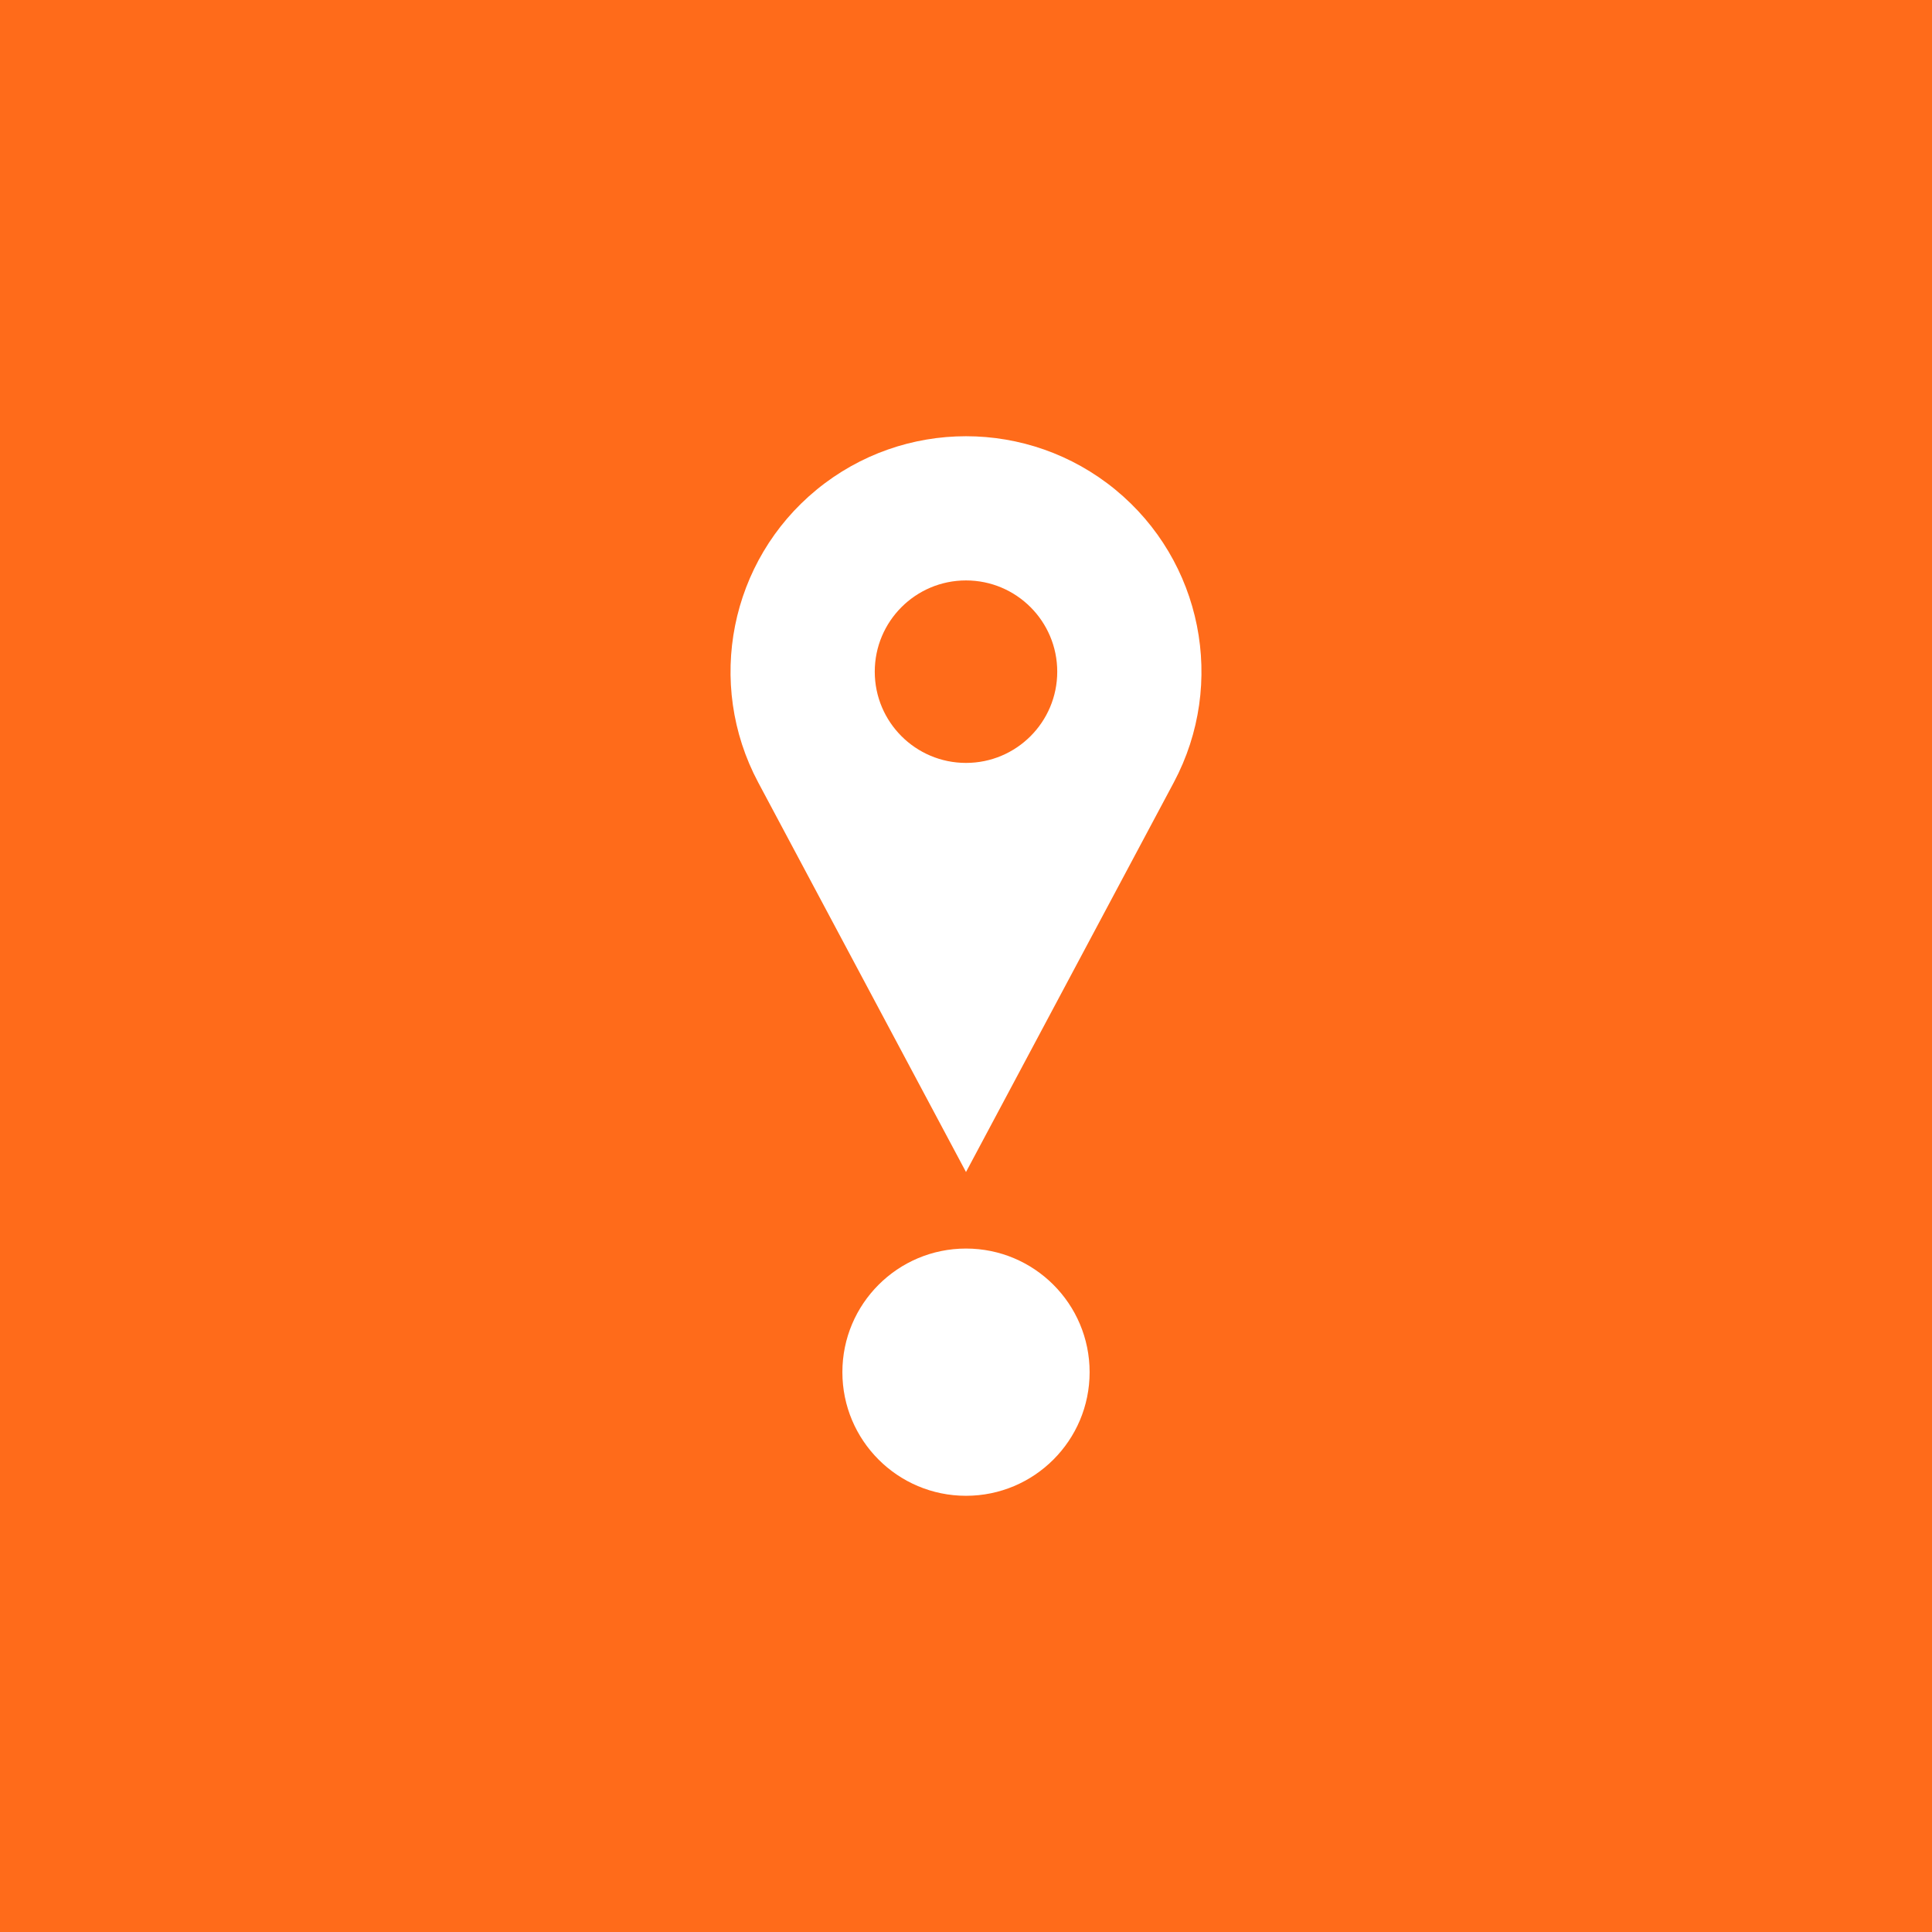
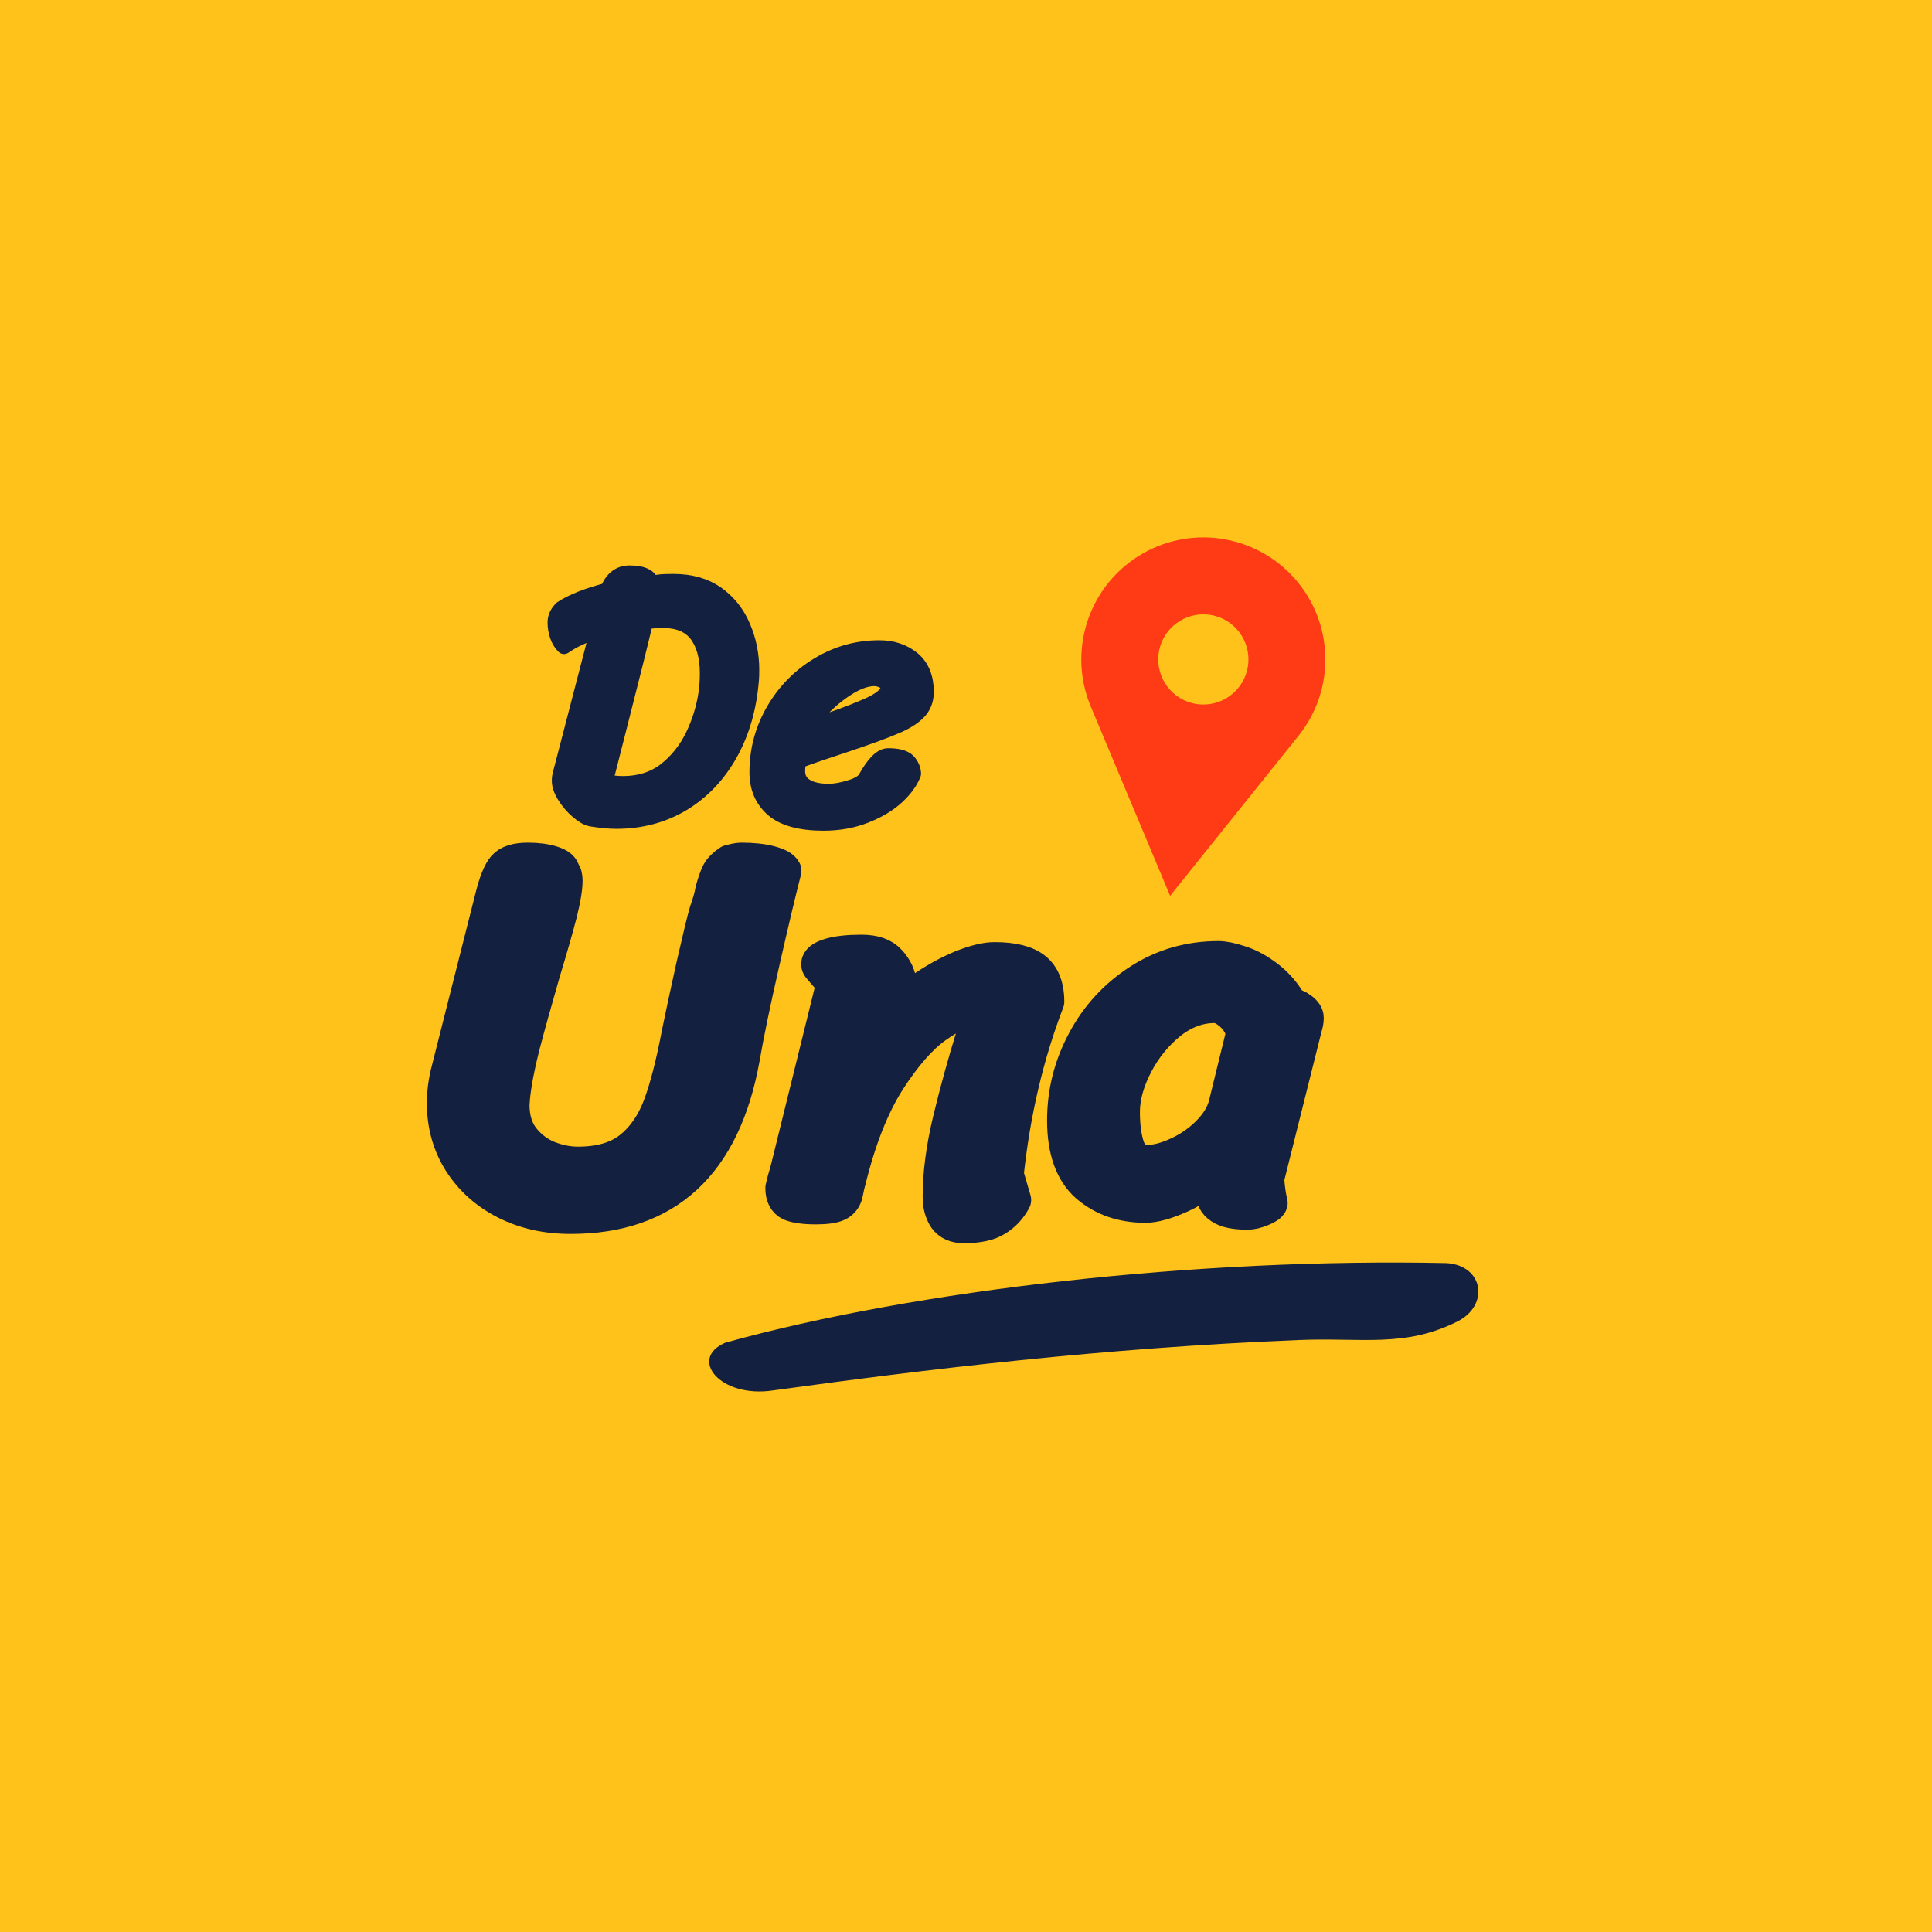
<svg xmlns="http://www.w3.org/2000/svg" viewBox="0 0 512 512">
-   <rect width="512" height="512" fill="#FF6B1A" />
-   <g transform="translate(56.32 56.32) scale(0.78)">
-     <path fill="#FFFFFF" fill-rule="evenodd" d="M256 326L185.41 193.65A80 80 0 1 1 326.59 193.65ZM225 156a31 31 0 1 0 62 0a31 31 0 1 0 -62 0Z" />
-     <path fill="#FFFFFF" d="M214 394a42 42 0 1 0 84 0a42 42 0 1 0 -84 0Z" />
+   <rect width="512" height="512" fill="#FFC21A" />
+   <g transform="translate(66.56 66.56) scale(0.74)">
+     <g transform="translate(14 28) scale(.95)">
+       <path fill="#14203F" stroke="#14203F" stroke-width="6" stroke-linejoin="round" d="M127.9 92Q131.8 92 133.8 93.1Q135.8 94.1 135.8 95.9L135.8 95.9Q138.3 95.5 140.2 95.3Q142.1 95.2 144.5 95.2L144.5 95.2Q154.1 95.2 160.7 99.8Q167.3 104.5 170.5 112.1Q173.8 119.7 173.8 128.4L173.8 128.4Q173.8 130.7 173.7 131.8L173.7 131.8Q172.5 147.7 165.7 159.9Q158.9 172.0 147.8 178.7Q136.7 185.3 122.9 185.3L122.9 185.3Q119.0 185.3 113.4 184.4L113.4 184.4Q111.3 184.0 108.4 181.5Q105.6 179.1 103.6 175.9Q101.6 172.7 101.6 170.2L101.6 170.2Q101.6 168.7 102.0 167.4L102.0 167.4L116.0 113.5Q108.4 115.8 103.2 119.4L103.2 119.4Q101.6 117.8 100.8 115.4Q100 113.0 100 110.5L100 110.5Q100 107.6 102.4 105.3L102.4 105.3Q108.6 101.3 119.7 98.5L119.7 98.5Q122.2 92 127.9 92L127.9 92ZM118.6 170.6Q121.8 171.4 125.5 171.4L125.5 171.4Q134.8 171.4 141.5 166.3Q148.1 161.1 151.9 153.3Q155.7 145.4 156.9 137.1L156.9 137.1Q157.4 133.7 157.4 129.6L157.4 129.6Q157.4 120.3 153.3 114.9Q149.2 109.6 140.6 109.6L140.6 109.6Q136.8 109.6 133.8 110.1L133.8 110.1Q131.4 120.5 123.7 150.6L123.7 150.6Q119.5 166.9 118.6 170.6L118.6 170.6ZM201.0 186Q188.0 186 182.0 180.8Q176.1 175.6 176.1 167.0L176.1 167.0Q176.1 154.4 182.4 143.6Q188.7 132.8 199.3 126.5Q209.8 120.2 222.1 120.2L222.1 120.2Q229.5 120.2 234.6 124.4Q239.6 128.6 239.6 136.7L239.6 136.7Q239.6 141.3 236.6 144.3Q233.6 147.3 228.0 149.6Q222.5 152.0 210.0 156.2L210.0 156.2Q198.7 159.9 191.6 162.5L191.6 162.5Q191.1 164.5 191.1 166.6L191.1 166.6Q191.1 170.3 194.2 172.3Q197.3 174.3 203.0 174.3L203.0 174.3Q206.6 174.3 211.3 172.8Q215.9 171.4 217.1 169.1L217.1 169.1Q221.7 160.9 225.4 160.9L225.4 160.9Q230.8 160.9 232.8 162.9Q234.7 165.0 234.8 167.5L234.8 167.5Q233.2 171.8 228.6 176.1Q223.9 180.4 216.7 183.2Q209.6 186 201.0 186L201.0 186ZM195.3 150.2Q208.5 146.0 217.0 142.3Q225.5 138.7 225.5 135.1L225.5 135.1Q225.5 133.5 223.8 132.5Q222.1 131.5 220.1 131.5L220.1 131.5Q216.1 131.5 211.0 134.5Q205.8 137.6 201.4 142.0Q197.1 146.4 195.3 150.2L195.3 150.2Z" />
+       <path fill="#14203F" stroke="#14203F" stroke-width="13" stroke-linejoin="round" d="M76.1 214.3Q78.2 205.7 80.7 202.8Q83.1 200.0 89.6 200.0L89.6 200.0Q94.9 200.0 98.7 201.2Q102.6 202.4 102.8 204.7L102.8 204.7Q103.7 205.3 103.7 207.9L103.7 207.9Q103.7 212.0 101.6 220.4Q99.4 228.9 95.3 242.4L95.3 242.4Q90.6 258.7 87.6 270.1Q84.7 281.5 83.9 289.5L83.9 289.5L83.7 292.3Q83.7 300.1 87.6 305.1Q91.6 310.1 97.3 312.4Q103.0 314.6 108.4 314.6L108.4 314.6Q121.0 314.6 128.3 308.8Q135.5 303.1 139.4 292.9Q143.2 282.8 146.5 265.4L146.5 265.4Q148.3 256.5 152.0 239.8Q155.8 223.2 156.9 219.6L156.9 219.6Q158.7 214.5 159.1 211.8L159.1 211.8Q160.3 207.3 161.5 204.9Q162.8 202.6 165.6 200.8L165.6 200.8Q166.4 200.6 167.7 200.3Q169.1 200.0 169.9 200.0L169.9 200.0Q176.6 200.0 181.0 201.2Q185.4 202.4 186.2 204.1L186.2 204.1Q183.2 215.7 178.0 238.6Q172.8 261.4 170.5 274.8L170.5 274.8Q159.7 334.5 105.7 334.5L105.7 334.5Q92.0 334.5 81.2 329.0Q70.4 323.5 64.2 313.8Q58 304.0 58 291.7L58 291.7Q58 285.4 59.8 278.7L59.8 278.7L76.1 214.3ZM199.7 240.6Q199.1 240.0 199.1 239.3L199.1 239.3Q199.1 237.3 203.5 236.0Q207.8 234.7 215.4 234.7L215.4 234.7Q222.5 234.7 225.8 238.4Q229.2 242.0 229.8 247.1L229.8 247.1L226.2 259.9Q230.4 254.2 237.8 249.0Q245.3 243.8 252.9 240.6Q260.6 237.5 265.5 237.5L265.5 237.5Q275.9 237.5 280.6 241.3Q285.3 245.1 285.3 253.4L285.3 253.4Q273.7 283.6 270.0 318.6L270.0 318.6L272.8 328.2Q270.4 332.7 266.2 335.3Q262.0 338 253.9 338L253.9 338Q249.2 338 247.0 334.9Q244.9 331.7 244.9 327.0L244.9 327.0Q244.9 313.9 248.7 298.1Q252.5 282.3 257.6 265.8L257.6 265.8Q259.6 259.5 259.6 259.3L259.6 259.3Q259.6 256.5 256.5 256.5L256.5 256.5Q252.1 256.5 243.4 262.6Q234.7 268.7 225.4 283.1Q216.2 297.6 210.5 320.9L210.5 320.9Q210.1 322.1 209.5 325.2Q209.0 328.4 206.4 329.7Q203.9 330.9 198.2 330.9L198.2 330.9Q191.7 330.9 188.6 329.6Q185.6 328.2 185.6 323.7L185.6 323.7Q186.2 320.9 187.4 317.0L187.4 317.0Q198.7 271.3 204.8 246.5L204.8 246.5L199.7 240.6ZM368.2 320.1Q368.5 325.2 369.5 329.4L369.5 329.4Q369.1 330.5 366.1 331.7Q363.1 332.9 360.9 332.9L360.9 332.9Q353.8 332.9 350.8 330.8Q347.7 328.8 347.7 324.7L347.7 324.7Q347.7 320.7 348.5 316.8L348.5 316.8Q344.2 322.7 335.9 326.5Q327.5 330.3 322.4 330.3L322.4 330.3Q309.3 330.3 300.5 322.7Q291.8 315.0 291.8 298.2L291.8 298.2Q291.8 282.3 299.4 268.2Q306.9 254.2 320.3 245.6Q333.6 237.1 349.9 237.1L349.9 237.1Q353.0 237.1 358.1 238.8Q363.2 240.4 368.5 244.5Q373.7 248.5 377.2 254.8L377.2 254.8Q378.8 254.8 380.9 256.3Q383.1 257.9 383.1 259.5L383.1 259.5Q383.1 261.2 382.5 263.0L382.5 263.0L368.2 320.1ZM359.3 265.2Q358.1 260.9 354.7 257.9Q351.3 255.0 348.5 255.0L348.5 255.0Q339.5 255.0 331.5 261.3Q323.6 267.7 318.7 277.1Q313.8 286.6 313.8 295.0L313.8 295.0Q313.8 303.3 315.7 308.6Q317.7 313.9 323.4 313.9L323.4 313.9Q328.3 313.9 334.7 310.9Q341.1 308.0 346.1 303.0Q351.1 298.0 352.6 292.5L352.6 292.5L359.3 265.2Z" />
+       <g transform="rotate(8 340 140)">
+         <path fill="#FF3B16" fill-rule="evenodd" d="M342 214L302.46 147.51A46 46 0 1 1 381.54 147.51ZM325 124a17 17 0 1 0 34 0a17 17 0 1 0 -34 0Z" />
+       </g>
+       <path fill="#14203F" d="M164 382C236 362 342 350 436 352C450 353 452 368 440 374C420 384 404 380 380 381C306 384 240 392 182 400C162 403 150 388 164 382Z" />
+     </g>
  </g>
</svg>
